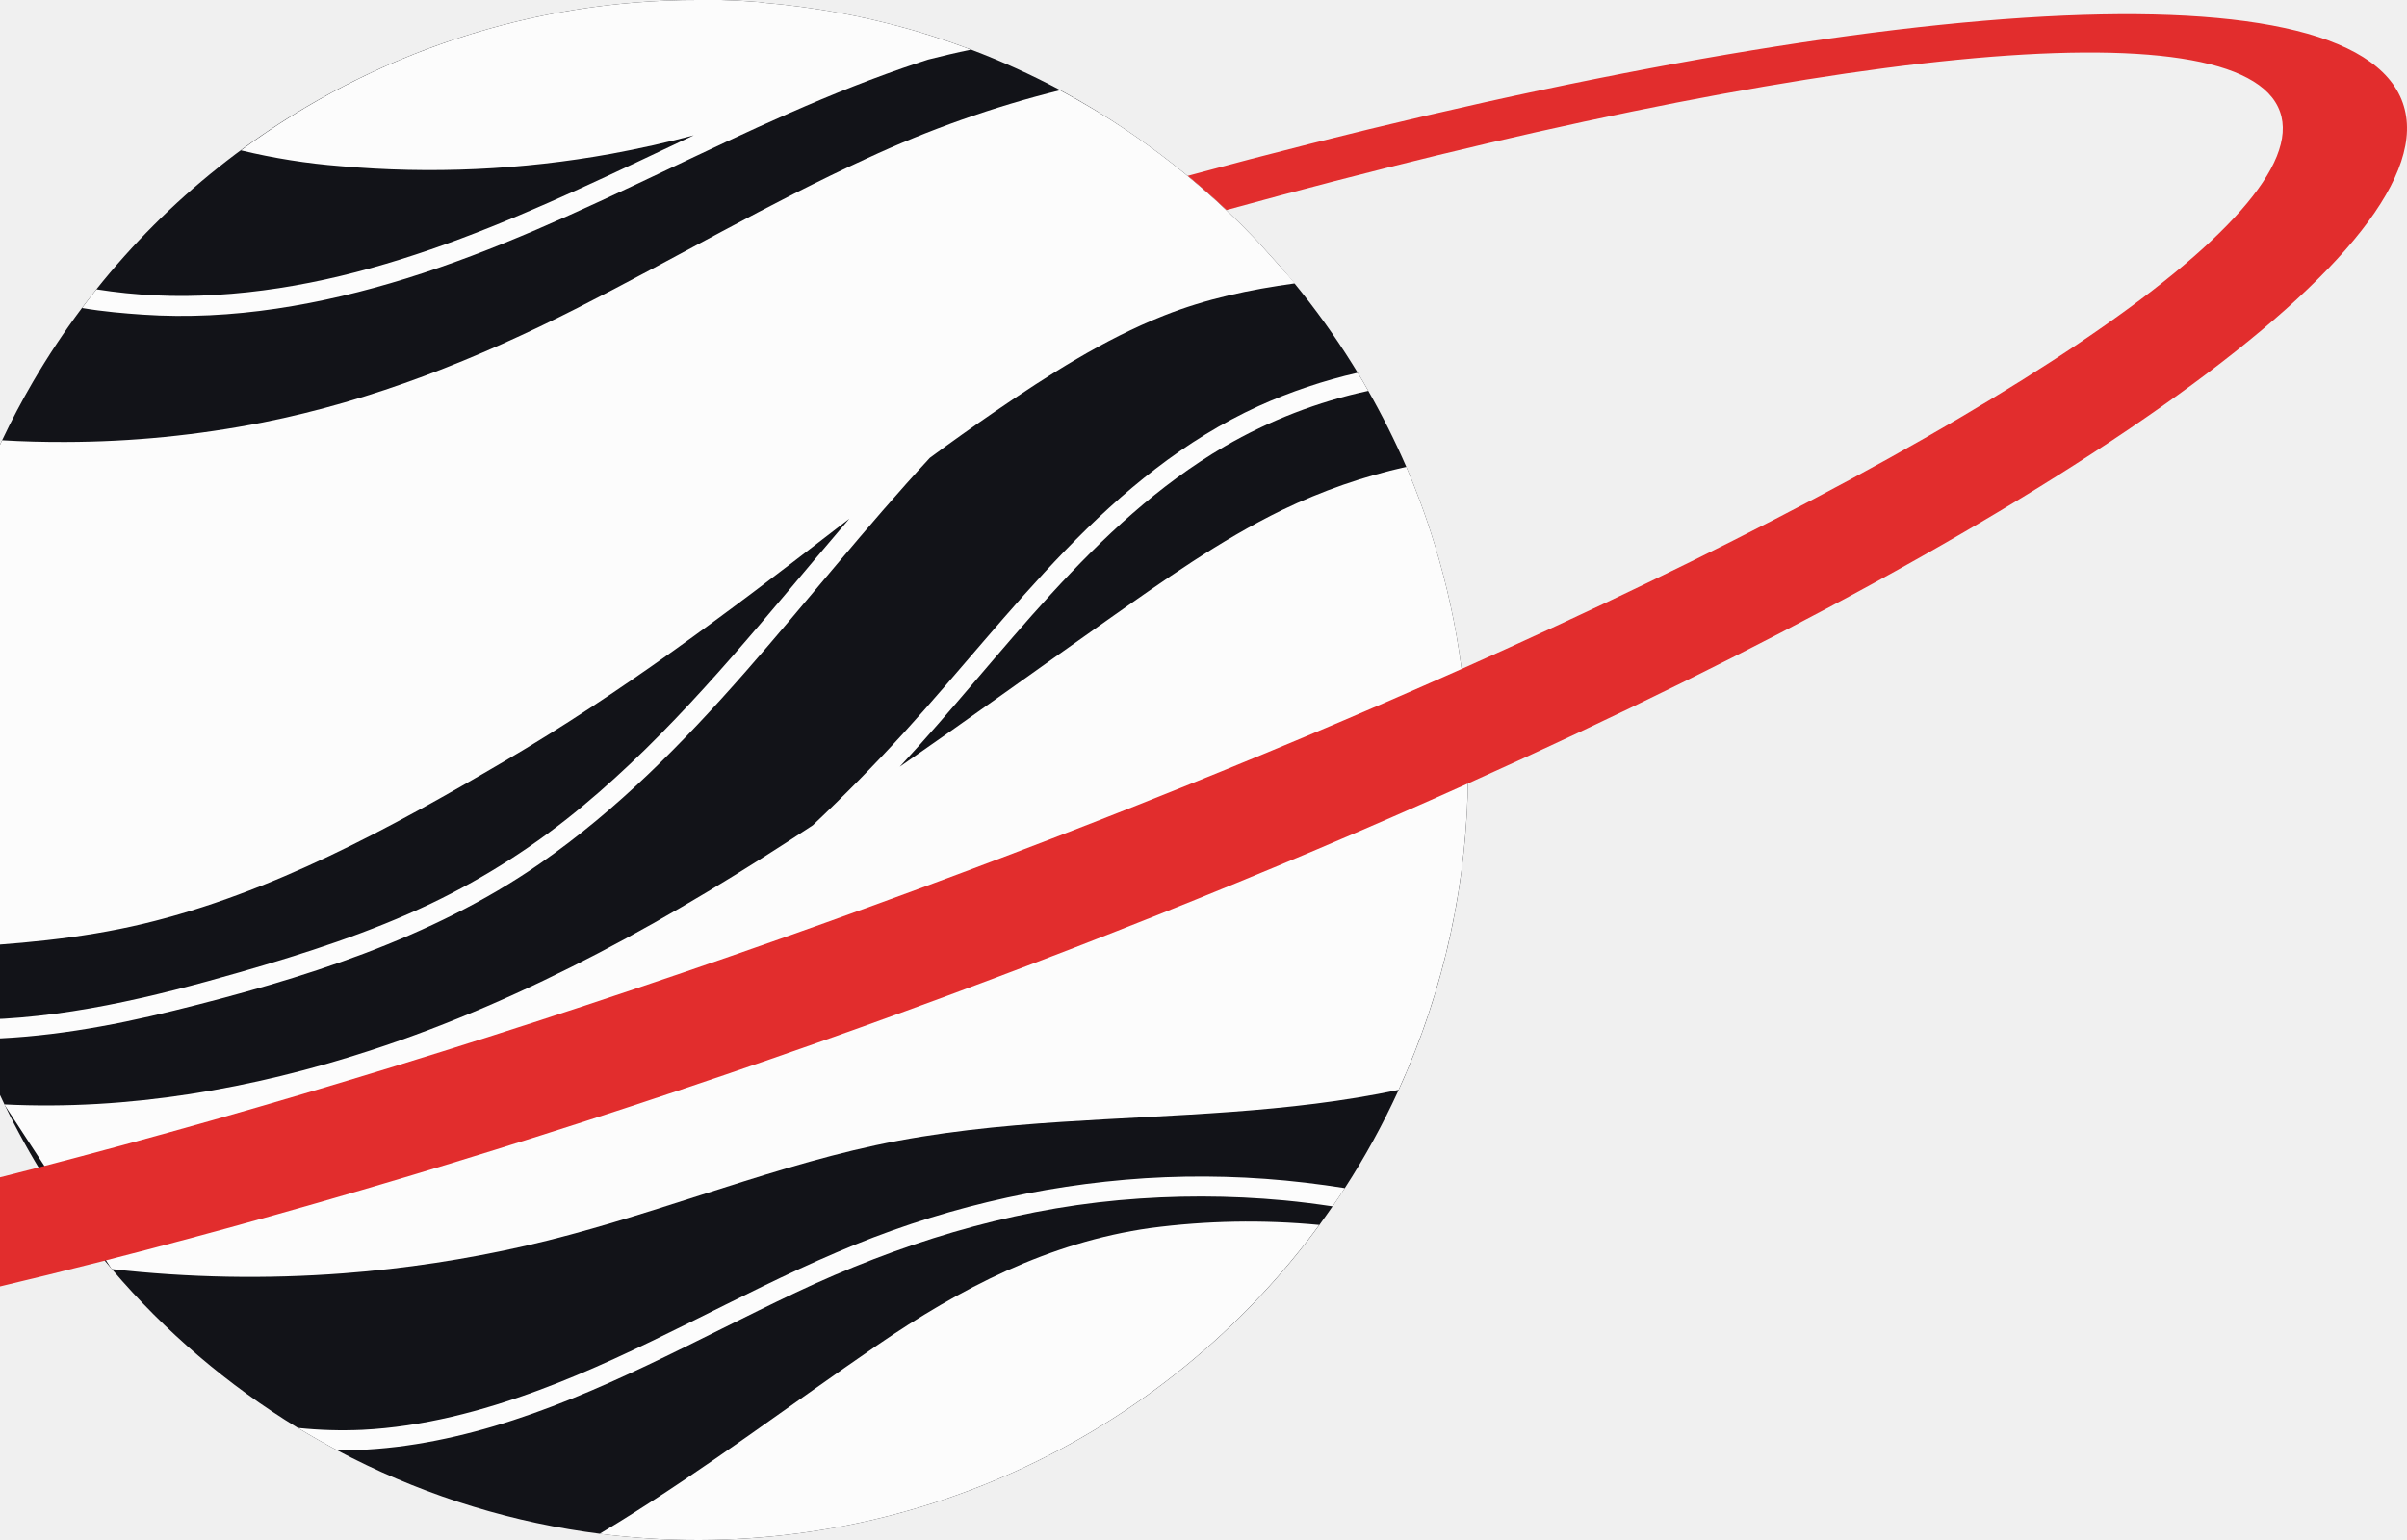
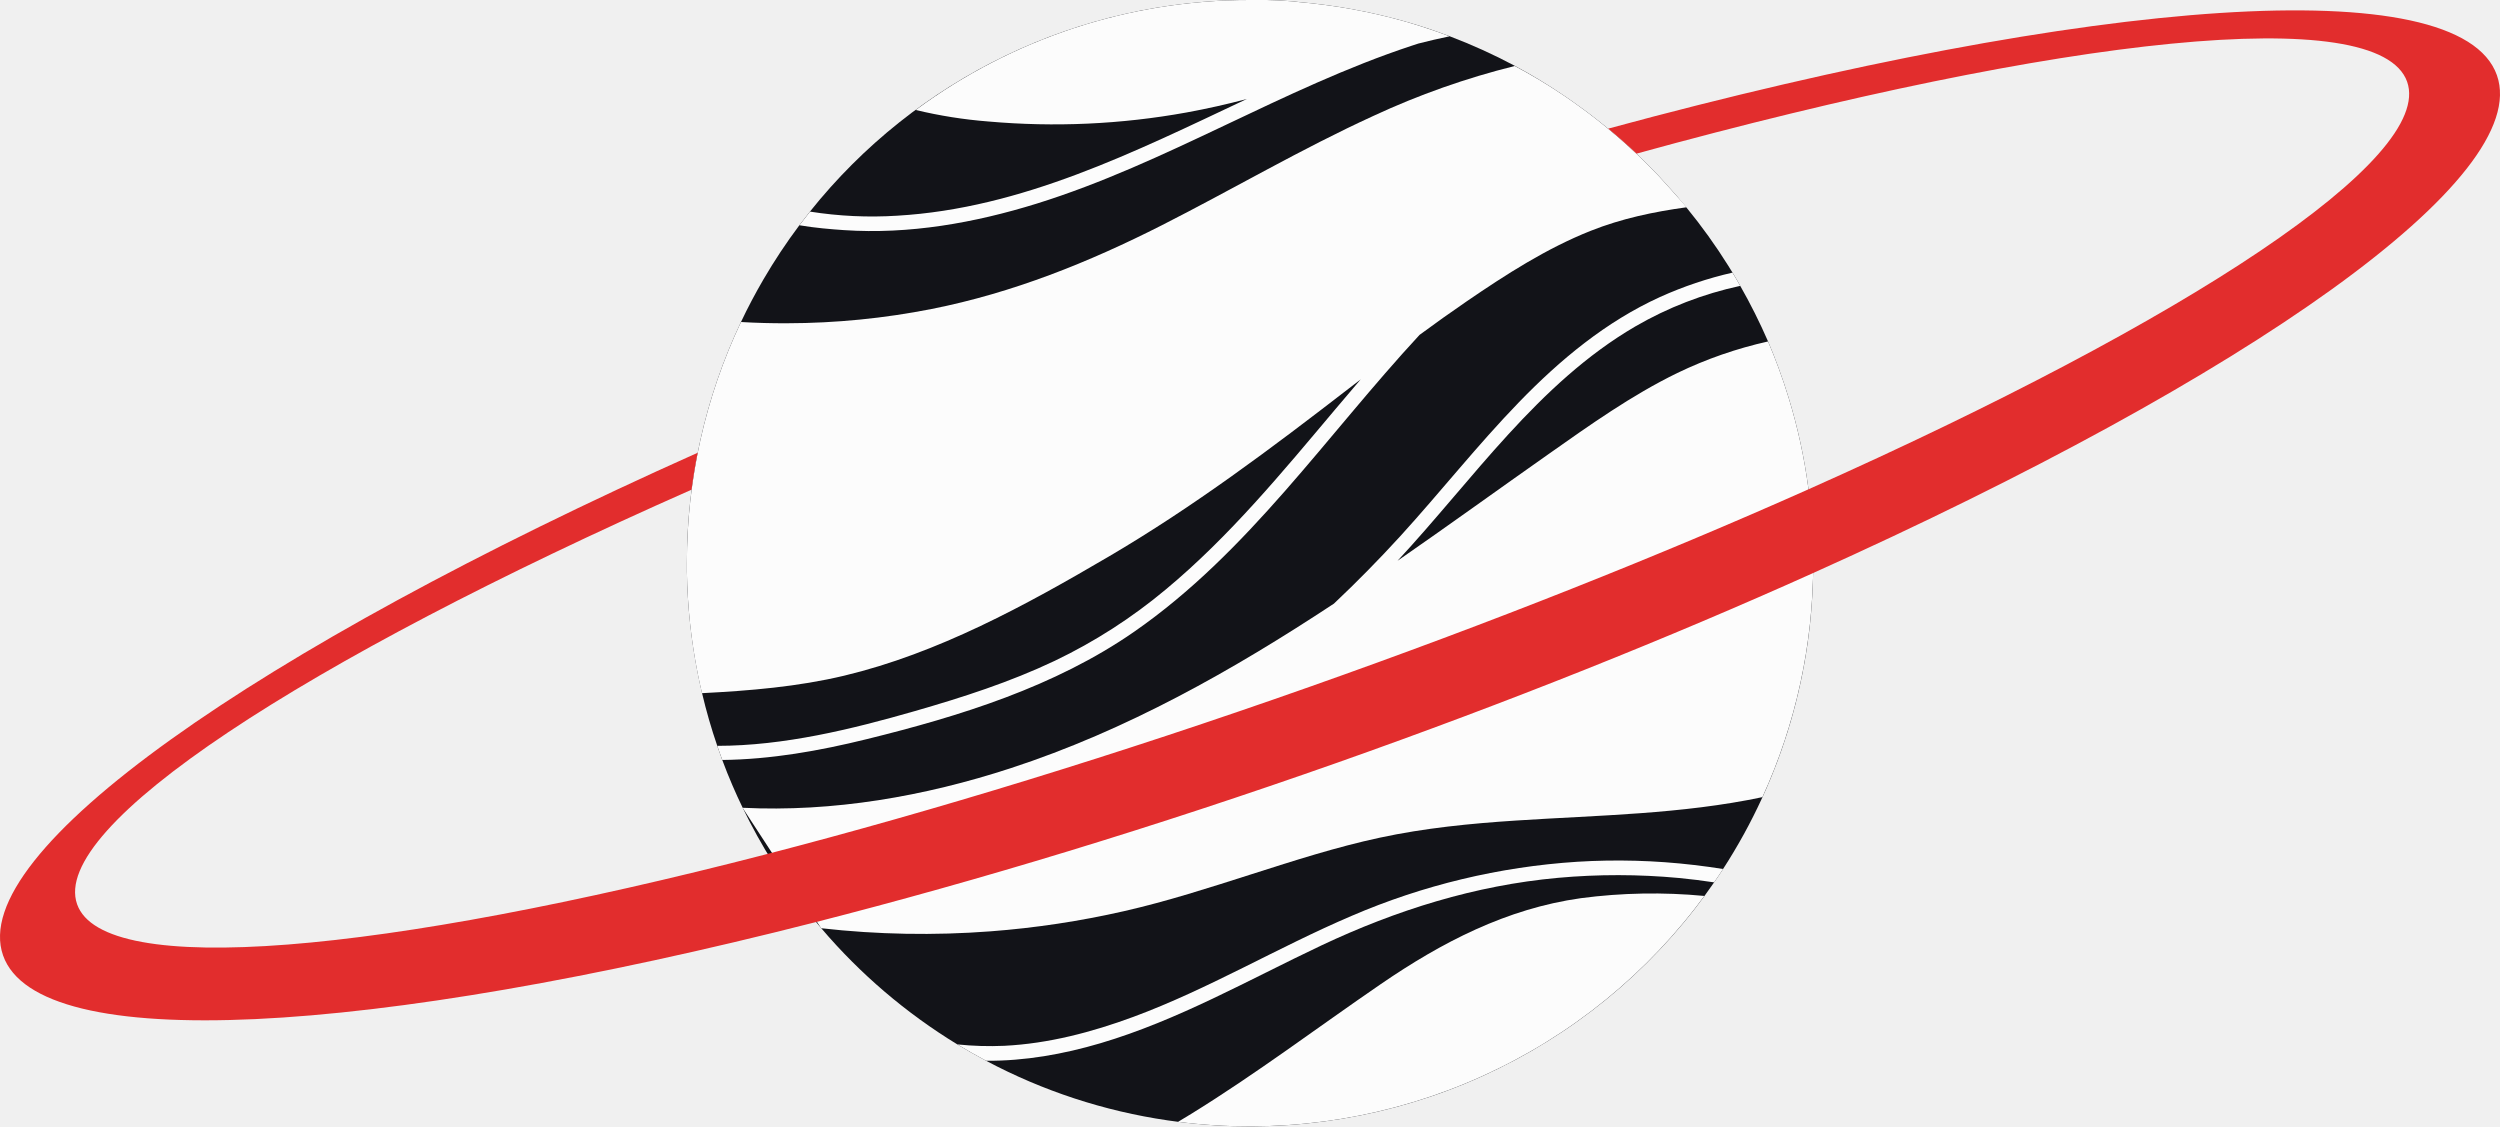
- <svg xmlns="http://www.w3.org/2000/svg" width="150" height="96" viewBox="0 0 150 96" fill="none">
-   <g clip-path="url(#clip0_103_808)">
-     <path d="M91.483 47.999C91.501 57.248 88.834 66.303 83.805 74.064C83.559 74.447 83.304 74.828 83.043 75.203C82.781 75.577 82.501 75.979 82.222 76.36C81.942 76.741 81.705 77.057 81.439 77.4C76.313 84.007 69.553 89.163 61.826 92.356C54.099 95.55 45.673 96.673 37.38 95.612C37.078 95.574 36.78 95.533 36.478 95.488C31.07 94.695 25.838 92.976 21.012 90.408C20.181 89.966 19.365 89.501 18.564 89.013C14.199 86.35 10.287 83.008 6.972 79.115C6.646 78.733 6.326 78.345 6.012 77.953C3.764 75.143 1.84 72.089 0.277 68.848C-0.027 68.223 -0.316 67.587 -0.591 66.948C-0.901 66.231 -1.192 65.505 -1.464 64.772C-1.613 64.377 -1.755 63.977 -1.89 63.578V63.567C-2.394 62.101 -2.825 60.604 -3.184 59.078C-3.311 58.543 -3.428 58.008 -3.536 57.469C-4.115 54.59 -4.43 51.664 -4.477 48.728C-4.477 48.484 -4.477 48.238 -4.477 47.992C-4.487 40.886 -2.913 33.867 0.131 27.445C0.717 26.205 1.36 24.993 2.047 23.811C2.977 22.218 3.997 20.679 5.103 19.202C5.398 18.81 5.698 18.419 6.005 18.038C10.497 12.404 16.201 7.857 22.692 4.734C29.184 1.61 36.297 -0.008 43.5 2.62489e-05H44.059C44.222 2.62489e-05 44.384 2.62489e-05 44.546 2.62489e-05H44.932L45.333 0.016C45.703 0.016 46.073 0.045 46.441 0.068L47.288 0.126L47.724 0.183L48.033 0.212C48.181 0.223 48.328 0.239 48.484 0.255L48.818 0.289L49.169 0.332C49.634 0.384 50.095 0.445 50.554 0.514L51.005 0.582H51.027L51.478 0.656L51.929 0.733C52.4 0.817 52.871 0.908 53.341 1.004L54.184 1.189L54.636 1.293C54.784 1.327 54.933 1.363 55.087 1.401C56.124 1.654 57.148 1.945 58.158 2.267C58.866 2.494 59.569 2.738 60.266 2.998L60.526 3.095C62.4 3.807 64.228 4.636 65.999 5.577L66.085 5.624C67.501 6.385 68.878 7.218 70.209 8.121C70.642 8.412 71.07 8.712 71.494 9.024L71.855 9.288C71.979 9.376 72.101 9.468 72.223 9.556L72.685 9.91C72.811 10.005 72.935 10.102 73.059 10.199C73.584 10.613 74.102 11.037 74.613 11.471L74.994 11.798C75.499 12.239 75.995 12.69 76.48 13.152C76.781 13.438 77.082 13.731 77.382 14.032L77.432 14.084C77.718 14.371 78 14.66 78.28 14.952C78.418 15.099 78.557 15.245 78.693 15.403C78.961 15.694 79.227 15.988 79.486 16.283L79.504 16.303C79.64 16.455 79.773 16.608 79.903 16.755C80.167 17.059 80.427 17.37 80.684 17.684C81.979 19.265 83.172 20.927 84.256 22.661C84.373 22.848 84.481 23.037 84.603 23.225C84.829 23.597 85.054 23.971 85.262 24.352C86.139 25.891 86.932 27.477 87.638 29.101C87.953 29.84 88.249 30.586 88.527 31.339C88.845 32.196 89.138 33.069 89.406 33.949C90.165 36.432 90.72 38.973 91.064 41.547C91.348 43.686 91.488 45.841 91.483 47.999Z" fill="#121318" />
-     <path d="M60.494 3.097C59.606 3.28 58.724 3.488 57.847 3.711L57.274 3.898C46.272 7.53 36.394 13.912 25.32 17.357C20.036 18.997 14.453 19.992 8.905 19.613C7.777 19.536 6.449 19.426 5.11 19.2C5.405 18.808 5.705 18.417 6.012 18.036C8.47 18.425 10.963 18.541 13.447 18.383C24.046 17.763 33.625 12.969 43.234 8.435C41.534 8.886 39.818 9.27 38.086 9.588C32.521 10.596 26.846 10.854 21.213 10.355C19.126 10.192 17.054 9.863 15.018 9.373C23.262 3.274 33.247 -0.012 43.5 3.53264e-05H44.059C44.222 3.53264e-05 44.384 3.53264e-05 44.546 3.53264e-05H44.932L45.333 0.016C45.703 0.016 46.073 0.045 46.441 0.068L47.288 0.126L47.724 0.183L48.033 0.212C48.181 0.223 48.328 0.239 48.484 0.255L48.817 0.289L49.169 0.332C49.634 0.384 50.096 0.447 50.554 0.514L51.005 0.582H51.027L51.478 0.657L51.929 0.733C52.4 0.817 52.87 0.908 53.341 1.004L54.184 1.189L54.636 1.293C54.784 1.327 54.933 1.363 55.087 1.401C56.124 1.655 57.146 1.945 58.153 2.269C58.861 2.497 59.564 2.74 60.262 3L60.494 3.097Z" fill="#FCFCFC" />
-     <path d="M80.691 17.666C77.906 18.047 75.159 18.625 72.529 19.672C68.766 21.167 65.302 23.398 61.971 25.677C60.618 26.606 59.265 27.567 57.946 28.542C49.986 37.137 43.362 47.085 33.639 53.837C26.873 58.536 18.773 61.04 10.849 62.996C6.837 63.989 2.674 64.727 -1.461 64.772L-1.888 63.578V63.567C3.8 63.567 9.584 62.148 14.953 60.603C19.012 59.434 23.056 58.135 26.876 56.316C30.265 54.693 33.438 52.652 36.322 50.241C41.75 45.73 46.258 40.241 50.788 34.858C51.501 34.016 52.215 33.175 52.931 32.334L51.954 33.085C45.329 38.204 38.674 43.207 31.433 47.453C24.388 51.588 16.931 55.673 8.928 57.587C4.959 58.534 0.875 58.87 -3.191 59.078C-3.317 58.543 -3.435 58.008 -3.543 57.469C-4.12 54.59 -4.432 51.664 -4.477 48.728C-4.477 48.484 -4.477 48.238 -4.477 47.992C-4.487 40.886 -2.913 33.867 0.131 27.445C1.445 27.522 2.76 27.557 4.077 27.551C8.207 27.542 12.327 27.134 16.378 26.333C23.279 24.964 29.744 22.367 35.997 19.193C42.028 16.132 47.864 12.694 54.013 9.879C57.883 8.078 61.916 6.653 66.057 5.624C67.484 6.384 68.869 7.218 70.209 8.121C70.642 8.412 71.07 8.712 71.494 9.024L71.855 9.288C71.979 9.376 72.101 9.468 72.223 9.556L72.685 9.91C72.811 10.005 72.935 10.102 73.059 10.199C73.584 10.613 74.102 11.037 74.613 11.471L74.994 11.798C75.499 12.239 75.995 12.69 76.48 13.152C76.781 13.438 77.082 13.731 77.382 14.032L77.432 14.084C77.718 14.371 78 14.66 78.28 14.952C78.418 15.099 78.557 15.245 78.693 15.403C78.961 15.694 79.227 15.988 79.486 16.283L79.504 16.303C79.64 16.455 79.773 16.608 79.903 16.755C80.174 17.041 80.433 17.352 80.691 17.666Z" fill="#FCFCFC" />
-     <path d="M82.213 76.36C81.958 76.712 81.696 77.057 81.43 77.4C76.304 84.008 69.544 89.163 61.817 92.357C54.09 95.551 45.664 96.673 37.371 95.612C37.741 95.387 38.106 95.172 38.471 94.947C44.034 91.516 49.248 87.574 54.633 83.882C59.843 80.308 65.361 77.441 71.686 76.552C75.176 76.09 78.708 76.026 82.213 76.36Z" fill="#FCFCFC" />
-     <path d="M91.483 47.999C91.492 54.879 90.017 61.681 87.158 67.939C80.273 69.398 73.177 69.475 66.186 69.933C62.282 70.186 58.386 70.572 54.557 71.395C50.865 72.189 47.273 73.346 43.665 74.499C40.056 75.652 36.448 76.818 32.766 77.657C29.027 78.51 25.231 79.085 21.407 79.376C16.594 79.743 11.758 79.655 6.961 79.112L0.266 68.846C7.985 69.227 15.747 67.878 23.094 65.478C32.991 62.247 42 57.149 50.651 51.446C52.605 49.601 54.492 47.682 56.311 45.691C59.725 41.94 62.869 37.947 66.398 34.299C69.927 30.651 73.828 27.412 78.44 25.311C80.422 24.416 82.488 23.721 84.608 23.236C84.833 23.608 85.059 23.983 85.266 24.364C82.121 25.042 79.102 26.21 76.32 27.827C68.031 32.67 62.51 40.868 56.07 47.796C60.39 44.802 64.639 41.725 68.908 38.723C72.451 36.228 76.007 33.69 79.912 31.788C82.376 30.599 84.969 29.697 87.638 29.101C87.953 29.84 88.249 30.586 88.527 31.339C88.845 32.196 89.138 33.069 89.406 33.949C90.165 36.432 90.72 38.973 91.064 41.547C91.348 43.686 91.488 45.841 91.483 47.999Z" fill="#FCFCFC" />
-     <path d="M83.805 74.064C83.559 74.447 83.304 74.829 83.043 75.203C82.05 75.054 81.054 74.926 80.05 74.831C76.622 74.51 73.171 74.506 69.742 74.817C62.677 75.46 55.975 77.563 49.578 80.581C43.378 83.514 37.373 86.956 30.763 88.912C27.606 89.846 24.314 90.435 21.015 90.408C20.183 89.966 19.367 89.501 18.566 89.014C19.895 89.153 21.233 89.193 22.569 89.133C26.339 88.946 30.03 87.972 33.56 86.668C39.973 84.294 45.863 80.748 52.144 78.066C58.244 75.437 64.749 73.875 71.377 73.448C74.704 73.243 78.043 73.335 81.354 73.725C82.165 73.82 82.982 73.935 83.805 74.064Z" fill="#FCFCFC" />
-     <path d="M149.736 6.409C146.554 -2.615 115.258 -0.226 74.02 10.961C74.221 11.126 74.417 11.293 74.613 11.46L74.994 11.787C75.484 12.214 75.964 12.649 76.433 13.093C112.773 3.086 139.683 0.16 142.087 6.966C144.398 13.508 123.42 27.283 91.071 41.707C78.429 47.347 64.05 53.075 48.646 58.514C32.207 64.323 16.462 69.132 2.392 72.78C-30.45 81.285 -54.183 83.444 -56.431 77.068C-58.772 70.431 -37.184 56.375 -4.077 41.734C-3.941 40.681 -3.768 39.632 -3.559 38.587C-41.207 55.423 -65.848 72.62 -62.736 81.438C-59.721 89.986 -31.49 88.291 6.521 78.587C20.277 75.074 35.339 70.508 50.946 64.999C65.516 59.851 79.2 54.367 91.472 48.843C128.606 32.147 152.823 15.157 149.736 6.409Z" fill="#E22D2D" />
+ <svg xmlns="http://www.w3.org/2000/svg" width="364" height="164" viewBox="0 0 364 164" fill="none">
+   <g clip-path="url(#clip0_61_84)">
+     <path d="M264 81.998C264.03 97.798 259.471 113.267 250.878 126.525C250.458 127.18 250.022 127.832 249.575 128.472C249.128 129.111 248.65 129.797 248.172 130.449C247.695 131.1 247.29 131.639 246.835 132.225C238.075 143.513 226.522 152.319 213.318 157.776C200.113 163.232 185.713 165.149 171.541 163.337C171.025 163.272 170.516 163.202 170 163.125C160.757 161.77 151.817 158.834 143.571 154.446C142.15 153.691 140.755 152.897 139.386 152.065C131.928 147.514 125.241 141.806 119.577 135.154C119.02 134.501 118.473 133.84 117.936 133.169C114.094 128.37 110.807 123.152 108.136 117.615C107.615 116.548 107.122 115.461 106.652 114.37C106.123 113.145 105.626 111.905 105.161 110.651C104.906 109.977 104.663 109.295 104.432 108.613V108.593C103.572 106.088 102.834 103.532 102.22 100.924C102.004 100.011 101.804 99.098 101.619 98.177C100.63 93.258 100.092 88.259 100.012 83.243C100.012 82.827 100.012 82.407 100.012 81.987C99.995 69.847 102.685 57.855 107.885 46.886C108.887 44.766 109.986 42.697 111.161 40.677C112.749 37.955 114.493 35.326 116.383 32.804C116.888 32.133 117.4 31.467 117.924 30.815C125.6 21.191 135.348 13.422 146.441 8.087C157.535 2.751 169.69 -0.013 182 4.48419e-05H182.956C183.233 4.48419e-05 183.511 4.48419e-05 183.788 4.48419e-05H184.447L185.133 0.027C185.765 0.027 186.397 0.077 187.025 0.116L188.474 0.216L189.218 0.312L189.746 0.362C190 0.382 190.251 0.409 190.517 0.436L191.087 0.493L191.688 0.567C192.482 0.656 193.271 0.761 194.055 0.879L194.825 0.994H194.864L195.635 1.122L196.405 1.253C197.209 1.396 198.014 1.551 198.818 1.715L200.259 2.031L201.03 2.208C201.284 2.266 201.539 2.328 201.801 2.393C203.573 2.825 205.323 3.322 207.049 3.873C208.259 4.261 209.46 4.677 210.653 5.122L211.096 5.288C214.299 6.504 217.423 7.92 220.449 9.527L220.595 9.608C223.016 10.908 225.369 12.332 227.644 13.874C228.384 14.37 229.116 14.884 229.84 15.415L230.457 15.866C230.669 16.017 230.877 16.175 231.085 16.325L231.875 16.93C232.091 17.092 232.303 17.258 232.515 17.423C233.411 18.13 234.296 18.854 235.17 19.597L235.821 20.156C236.685 20.908 237.531 21.679 238.361 22.468C238.875 22.956 239.389 23.457 239.902 23.971L239.987 24.059C240.475 24.55 240.958 25.045 241.436 25.543C241.671 25.794 241.91 26.044 242.141 26.314C242.6 26.811 243.055 27.312 243.498 27.817L243.529 27.852C243.76 28.11 243.987 28.372 244.211 28.622C244.662 29.143 245.105 29.675 245.544 30.21C247.758 32.911 249.797 35.751 251.649 38.712C251.849 39.032 252.034 39.355 252.242 39.675C252.627 40.311 253.013 40.951 253.367 41.602C254.866 44.231 256.222 46.939 257.429 49.715C257.966 50.976 258.472 52.25 258.947 53.538C259.491 55.002 259.992 56.493 260.45 57.996C261.747 62.238 262.695 66.579 263.283 70.976C263.768 74.63 264.008 78.312 264 81.998Z" fill="#121318" />
+     <path d="M211.042 5.291C209.523 5.604 208.017 5.958 206.518 6.34L205.539 6.659C186.736 12.864 169.857 23.767 150.931 29.651C141.902 32.453 132.36 34.153 122.88 33.505C120.953 33.374 118.683 33.185 116.394 32.8C116.899 32.13 117.412 31.463 117.936 30.811C122.136 31.476 126.397 31.675 130.642 31.405C148.754 30.345 165.125 22.156 181.545 14.41C178.64 15.18 175.707 15.837 172.747 16.379C163.238 18.101 153.54 18.541 143.914 17.689C140.346 17.411 136.807 16.85 133.328 16.013C147.414 5.593 164.478 -0.021 182 6.03492e-05H182.956C183.233 6.03492e-05 183.511 6.03492e-05 183.788 6.03492e-05H184.447L185.133 0.027C185.765 0.027 186.397 0.077 187.025 0.116L188.474 0.216L189.218 0.312L189.746 0.362C190 0.382 190.251 0.409 190.517 0.436L191.087 0.493L191.688 0.567C192.482 0.655 193.272 0.763 194.055 0.879L194.825 0.994H194.864L195.635 1.122L196.405 1.253C197.21 1.396 198.014 1.551 198.818 1.715L200.259 2.031L201.03 2.208C201.284 2.266 201.539 2.328 201.801 2.393C203.573 2.827 205.32 3.322 207.042 3.877C208.252 4.265 209.453 4.681 210.645 5.126L211.042 5.291Z" fill="#FCFCFC" />
+     <path d="M245.556 30.18C240.796 30.831 236.103 31.818 231.609 33.606C225.177 36.161 219.258 39.972 213.566 43.865C211.254 45.452 208.942 47.094 206.687 48.759C193.083 63.442 181.765 80.438 165.148 91.972C153.587 100 139.744 104.277 126.202 107.619C119.346 109.314 112.232 110.575 105.164 110.652L104.436 108.613V108.594C114.155 108.594 124.04 106.17 133.216 103.53C140.152 101.533 147.062 99.314 153.59 96.207C159.383 93.434 164.806 89.947 169.734 85.829C179.01 78.121 186.713 68.745 194.455 59.55C195.673 58.111 196.893 56.673 198.116 55.237L196.448 56.521C185.125 65.265 173.753 73.813 161.379 81.066C149.34 88.13 136.595 95.109 122.919 98.377C116.136 99.996 109.157 100.57 102.209 100.925C101.993 100.011 101.792 99.098 101.607 98.177C100.622 93.258 100.088 88.259 100.012 83.243C100.012 82.827 100.012 82.407 100.012 81.987C99.995 69.847 102.685 57.856 107.885 46.886C110.131 47.017 112.379 47.078 114.629 47.067C121.687 47.051 128.727 46.354 135.651 44.986C147.444 42.647 158.492 38.211 169.179 32.789C179.484 27.559 189.457 21.686 199.966 16.876C206.579 13.8 213.471 11.366 220.549 9.608C222.986 10.906 225.354 12.33 227.644 13.874C228.384 14.37 229.116 14.884 229.84 15.416L230.457 15.867C230.669 16.017 230.877 16.175 231.085 16.325L231.875 16.93C232.091 17.092 232.303 17.258 232.515 17.424C233.411 18.13 234.296 18.855 235.17 19.597L235.821 20.156C236.685 20.909 237.531 21.679 238.361 22.468C238.875 22.956 239.389 23.457 239.902 23.971L239.987 24.06C240.475 24.55 240.958 25.045 241.436 25.544C241.671 25.794 241.91 26.044 242.141 26.314C242.6 26.811 243.055 27.312 243.498 27.817L243.529 27.852C243.76 28.11 243.987 28.372 244.211 28.623C244.673 29.112 245.116 29.644 245.556 30.18Z" fill="#FCFCFC" />
+     <path d="M248.157 130.449C247.722 131.05 247.274 131.64 246.82 132.225C238.06 143.513 226.507 152.32 213.302 157.776C200.098 163.232 185.698 165.149 171.526 163.337C172.158 162.952 172.782 162.586 173.406 162.201C182.913 156.339 191.823 149.606 201.026 143.297C209.928 137.193 219.358 132.295 230.168 130.776C236.133 129.987 242.168 129.878 248.157 130.449Z" fill="#FCFCFC" />
+     <path d="M264 81.998C264.015 93.753 261.494 105.372 256.608 116.062C244.843 118.556 232.715 118.687 220.769 119.469C214.098 119.901 207.439 120.56 200.895 121.967C194.586 123.323 188.447 125.3 182.281 127.269C176.115 129.239 169.95 131.231 163.656 132.665C157.267 134.122 150.779 135.103 144.245 135.601C136.02 136.228 127.755 136.077 119.558 135.15L108.116 117.612C121.308 118.263 134.572 115.958 147.128 111.858C164.042 106.339 179.437 97.629 194.22 87.887C197.56 84.735 200.784 81.458 203.893 78.056C209.728 71.647 215.1 64.826 221.131 58.594C227.162 52.362 233.829 46.828 241.71 43.24C245.096 41.711 248.627 40.523 252.25 39.695C252.635 40.331 253.02 40.97 253.375 41.622C248.001 42.78 242.842 44.776 238.087 47.537C223.921 55.812 214.487 69.816 203.481 81.651C210.865 76.537 218.125 71.281 225.42 66.151C231.474 61.889 237.552 57.553 244.226 54.305C248.436 52.273 252.867 50.733 257.429 49.715C257.966 50.976 258.472 52.251 258.948 53.538C259.491 55.002 259.992 56.494 260.45 57.997C261.747 62.239 262.695 66.58 263.283 70.976C263.768 74.63 264.008 78.312 264 81.998Z" fill="#FCFCFC" />
+     <path d="M250.878 126.525C250.458 127.181 250.022 127.832 249.575 128.472C247.88 128.217 246.176 127.998 244.461 127.836C238.603 127.289 232.706 127.281 226.846 127.813C214.772 128.911 203.319 132.503 192.386 137.659C181.792 142.669 171.529 148.55 160.234 151.891C154.839 153.487 149.213 154.493 143.575 154.447C142.154 153.691 140.759 152.897 139.389 152.065C141.661 152.303 143.948 152.371 146.23 152.269C152.673 151.949 158.982 150.284 165.013 148.057C175.973 144.003 186.039 137.944 196.771 133.362C207.196 128.871 218.313 126.203 229.64 125.473C235.326 125.122 241.031 125.281 246.689 125.947C248.076 126.109 249.471 126.306 250.878 126.525Z" fill="#FCFCFC" />
+     <path d="M363.549 10.949C358.112 -4.467 304.63 -0.385 234.157 18.726C234.499 19.007 234.835 19.292 235.17 19.577L235.821 20.136C236.659 20.866 237.478 21.61 238.28 22.368C300.383 5.272 346.369 0.274 350.477 11.901C354.428 23.077 318.576 46.608 263.295 71.25C241.691 80.884 217.119 90.669 190.794 99.961C162.701 109.884 135.794 118.101 111.751 124.332C55.625 138.861 15.068 142.55 11.226 131.659C7.226 120.321 44.118 96.307 100.694 71.296C100.928 69.498 101.223 67.705 101.581 65.92C37.243 94.681 -4.867 124.059 0.451 139.123C5.603 153.726 53.848 150.831 118.807 134.252C142.314 128.252 168.054 120.452 194.725 111.041C219.624 102.246 243.009 92.877 263.981 83.439C327.44 54.917 368.825 25.894 363.549 10.949Z" fill="#E22D2D" />
  </g>
  <defs>
-     <clipPath id="clip0_103_808">
-       <rect width="213" height="96" fill="white" transform="translate(-63)" />
+     <clipPath id="clip0_61_84">
+       <rect width="364" height="164" fill="white" />
    </clipPath>
  </defs>
</svg>
